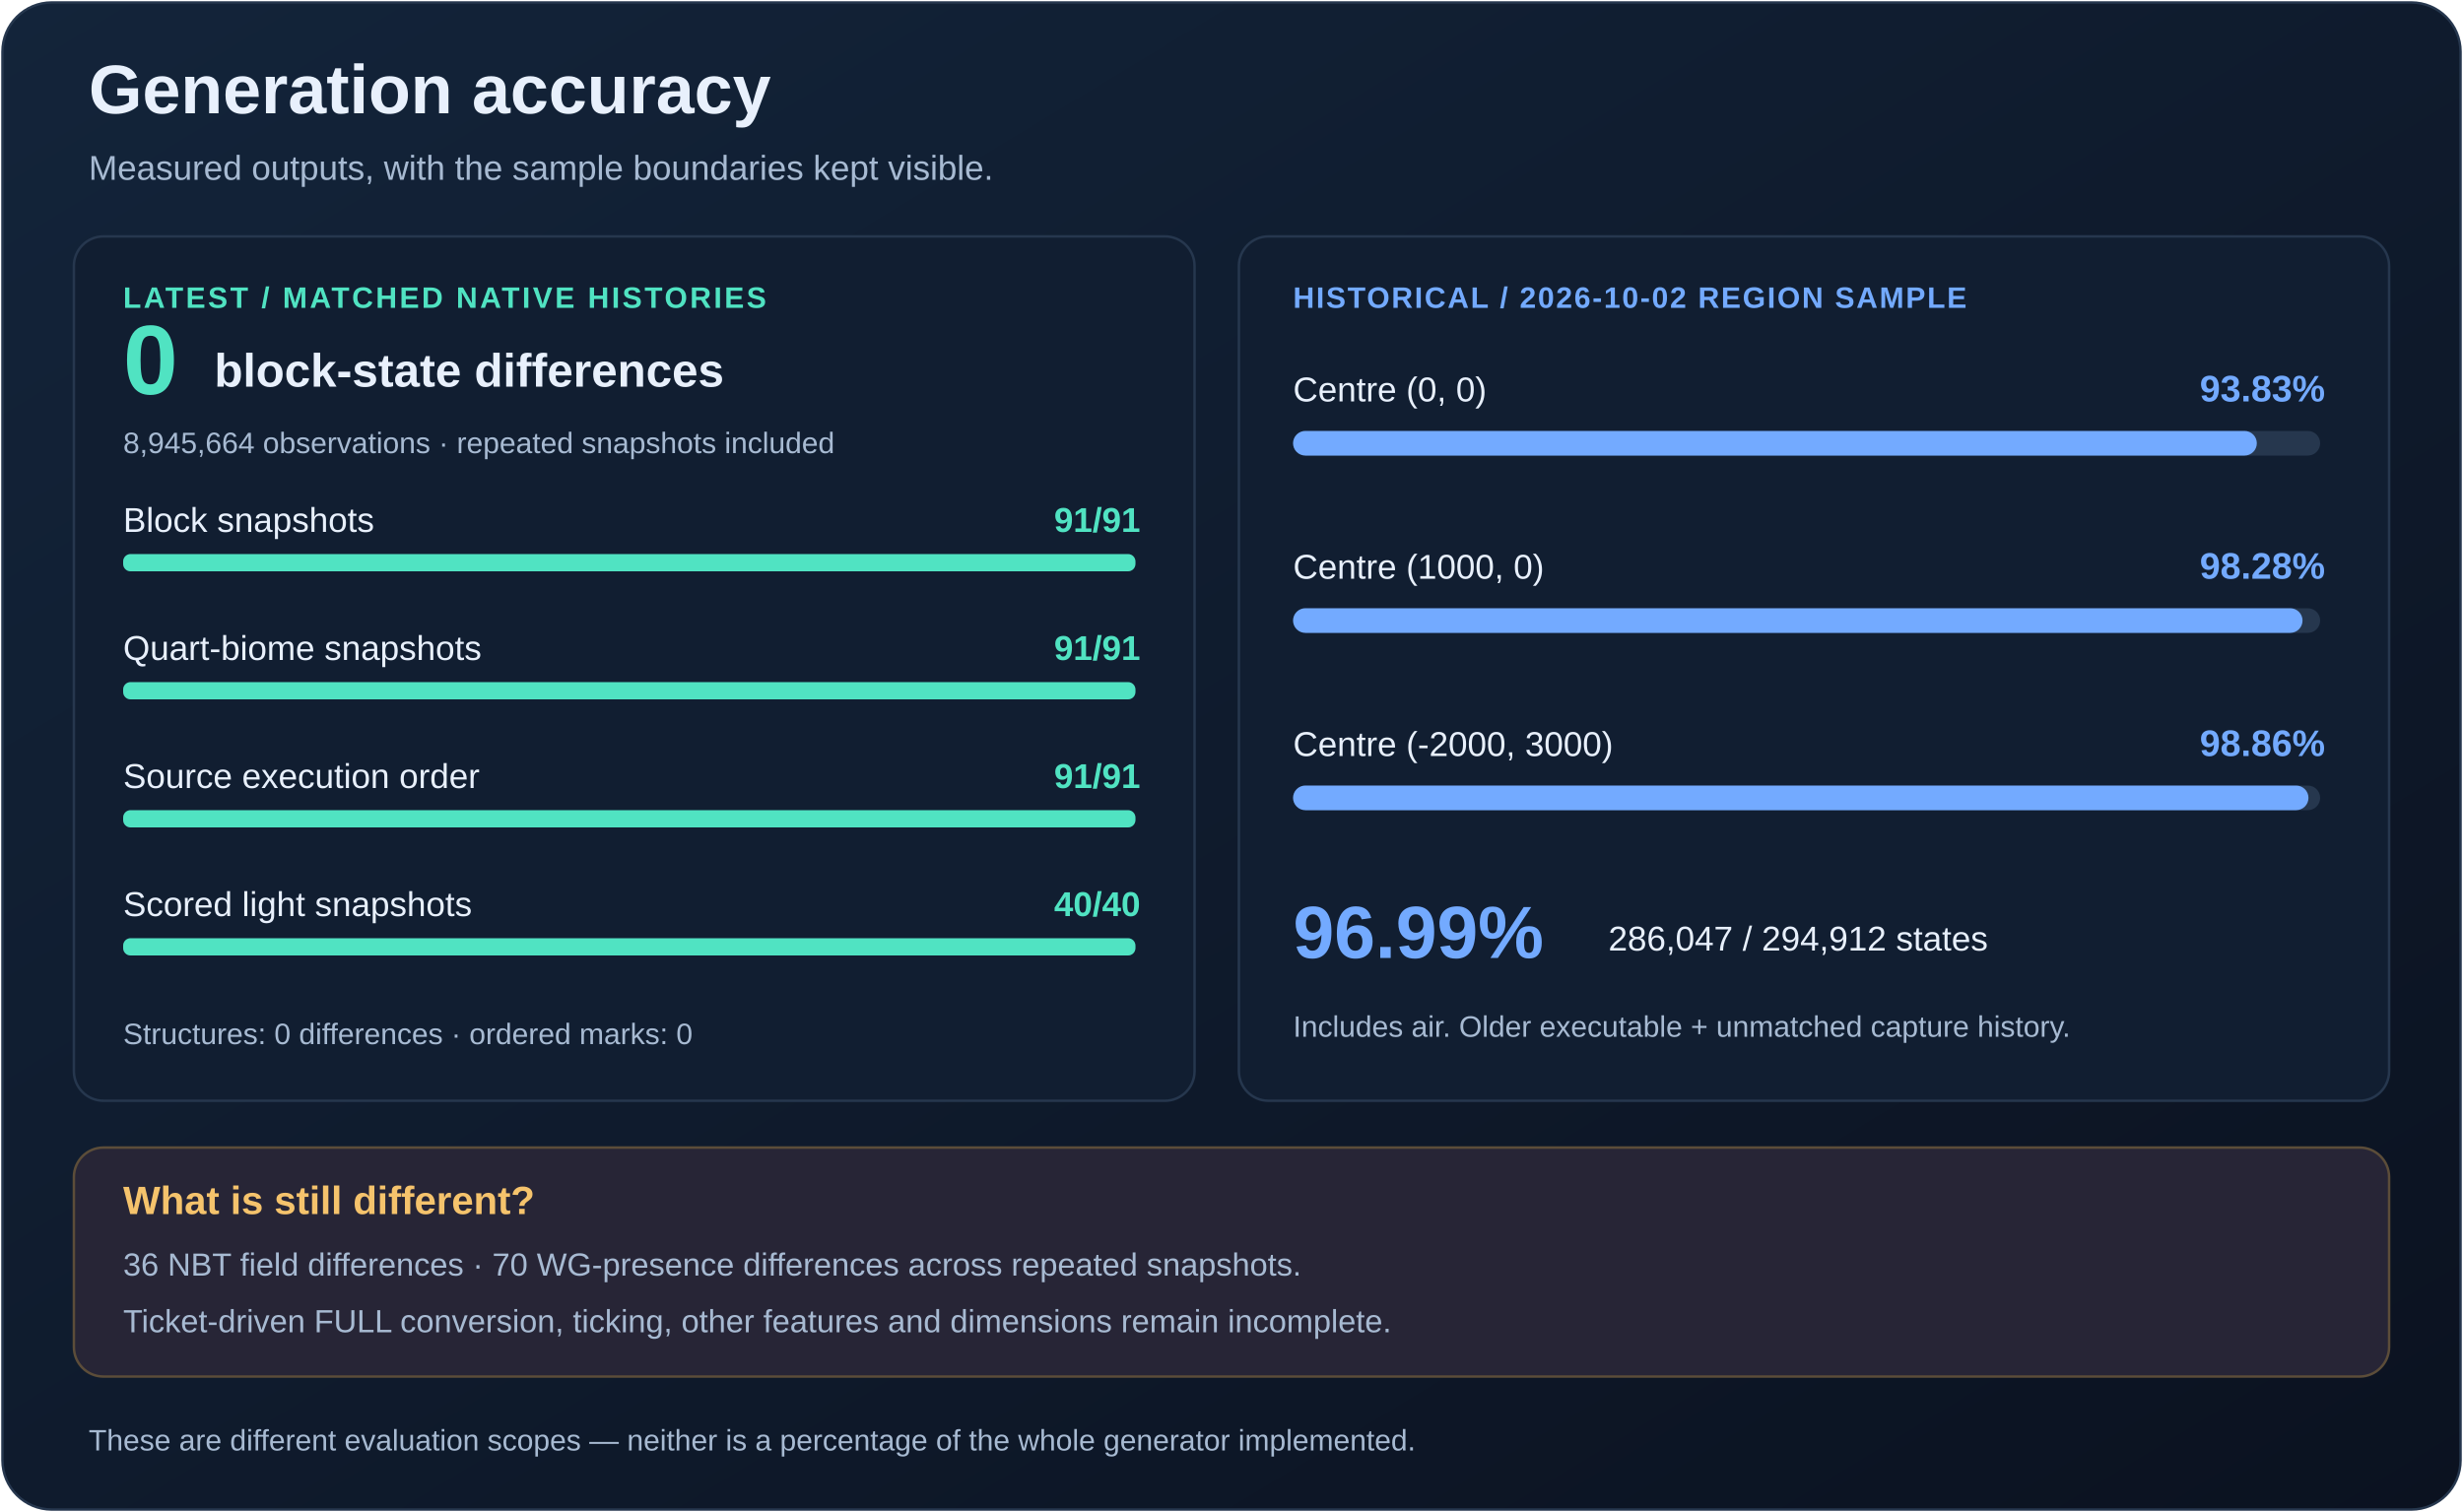
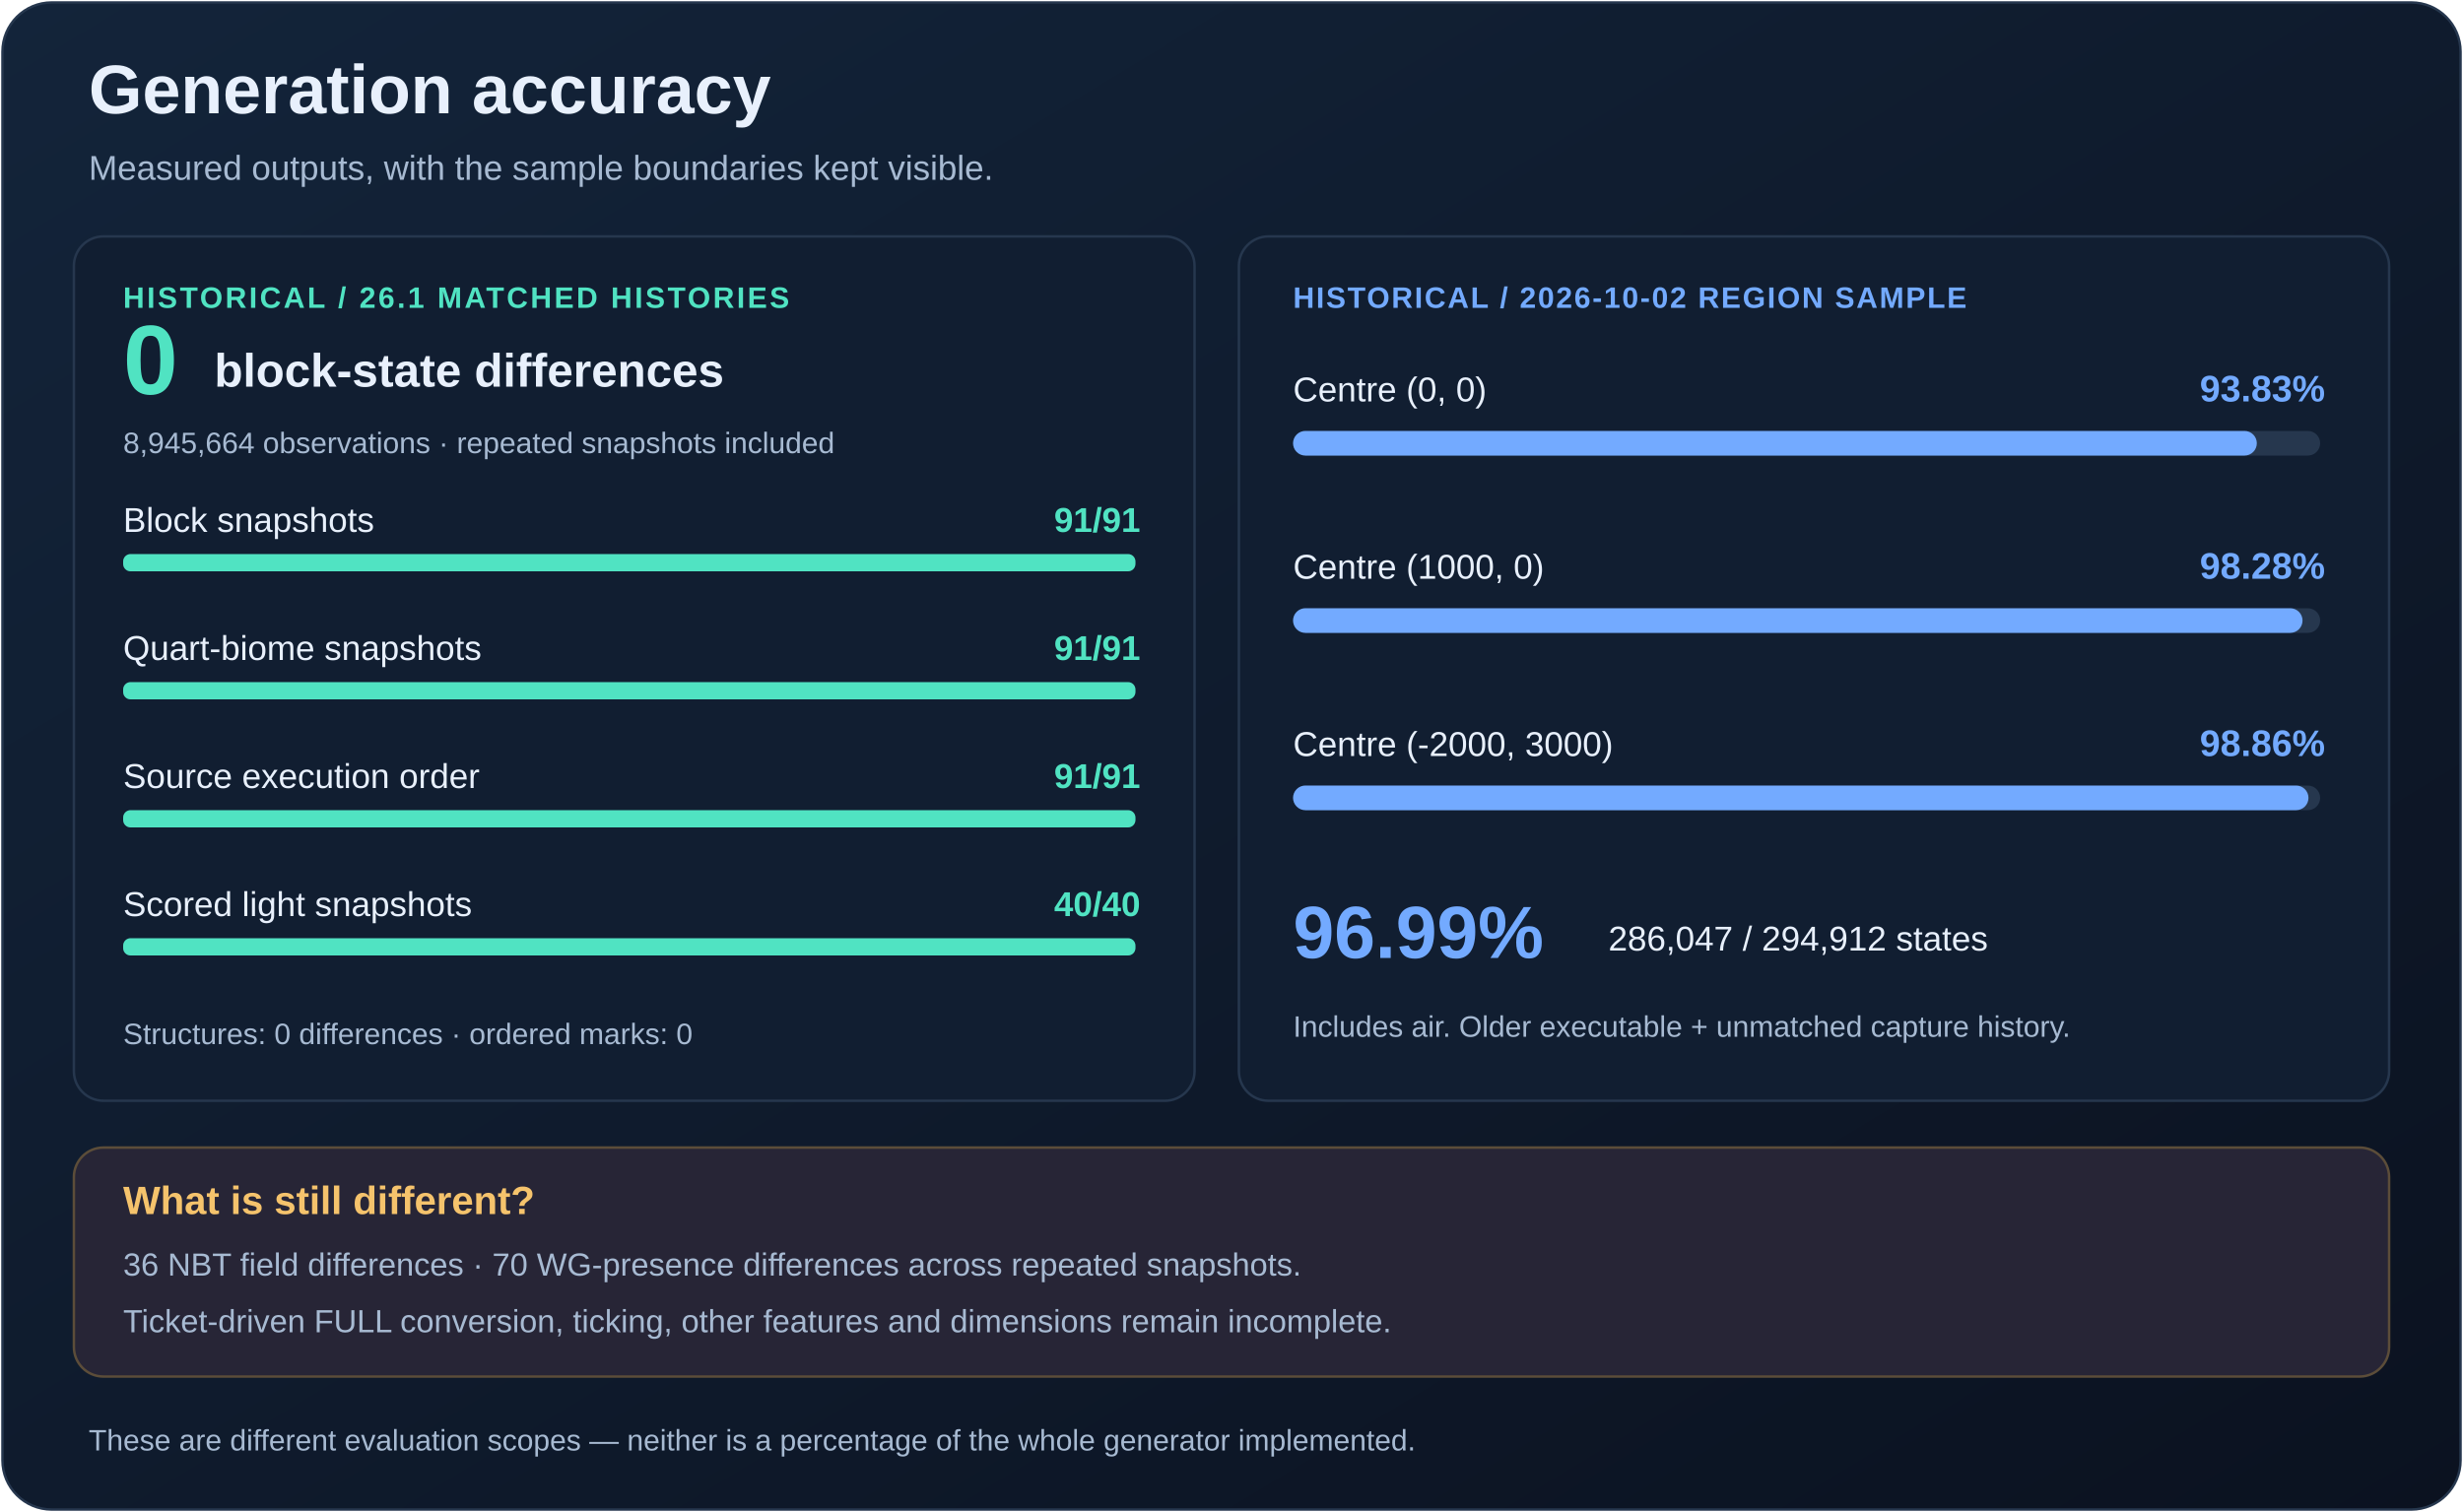
<svg xmlns="http://www.w3.org/2000/svg" width="1000" height="614" viewBox="0 0 1000 614" role="img" aria-labelledby="title desc">
  <defs>
    <linearGradient id="background" x1="0" y1="0" x2="1" y2="1">
      <stop stop-color="#13243a" />
      <stop offset="1" stop-color="#0b1220" />
    </linearGradient>
    <pattern id="grid" width="32" height="32" patternUnits="userSpaceOnUse">
      <path d="M32,0 H0 V32" fill="none" stroke="#547294" stroke-opacity=".12" />
    </pattern>
  </defs>
  <g font-family="Segoe UI, Ubuntu, Arial, sans-serif">
    <rect x="1" y="1" width="998" height="612" rx="20" fill="url(#background)" stroke="#26374e" />
    <text x="36" y="46" font-size="28" fill="#e8f0fc" font-weight="650" text-anchor="start">Generation accuracy</text>
    <text x="36" y="73" font-size="14" fill="#a7bad2" font-weight="400" text-anchor="start">Measured outputs, with the sample boundaries kept visible.</text>
    <rect x="30" y="96" width="455" height="351" rx="12" fill="#111e31" stroke="#26374e" />
    <rect x="503" y="96" width="467" height="351" rx="12" fill="#111e31" stroke="#26374e" />
-     <text x="50" y="125" font-size="12" fill="#50e3c2" font-weight="600" text-anchor="start" letter-spacing="1">LATEST / MATCHED NATIVE HISTORIES</text>
+     <text x="50" y="125" font-size="12" fill="#50e3c2" font-weight="600" text-anchor="start" letter-spacing="1">HISTORICAL / 26.1 MATCHED HISTORIES</text>
    <text x="50" y="160" font-size="40" fill="#50e3c2" font-weight="700" text-anchor="start">0</text>
    <text x="87" y="157" font-size="19" fill="#e8f0fc" font-weight="600" text-anchor="start">block-state differences</text>
    <text x="50" y="184" font-size="12" fill="#a7bad2" font-weight="400" text-anchor="start">8,945,664 observations · repeated snapshots included</text>
    <text x="50" y="216" font-size="14" fill="#e8f0fc" font-weight="400" text-anchor="start">Block snapshots</text>
    <text x="463" y="216" font-size="14" fill="#50e3c2" font-weight="600" text-anchor="end">91/91</text>
    <rect x="50" y="225" width="411" height="7" rx="3" fill="#26374e" stroke="none" />
    <rect x="50" y="225" width="411.0" height="7" rx="3" fill="#50e3c2" stroke="none" />
    <text x="50" y="268" font-size="14" fill="#e8f0fc" font-weight="400" text-anchor="start">Quart-biome snapshots</text>
    <text x="463" y="268" font-size="14" fill="#50e3c2" font-weight="600" text-anchor="end">91/91</text>
    <rect x="50" y="277" width="411" height="7" rx="3" fill="#26374e" stroke="none" />
    <rect x="50" y="277" width="411.0" height="7" rx="3" fill="#50e3c2" stroke="none" />
    <text x="50" y="320" font-size="14" fill="#e8f0fc" font-weight="400" text-anchor="start">Source execution order</text>
    <text x="463" y="320" font-size="14" fill="#50e3c2" font-weight="600" text-anchor="end">91/91</text>
    <rect x="50" y="329" width="411" height="7" rx="3" fill="#26374e" stroke="none" />
    <rect x="50" y="329" width="411.0" height="7" rx="3" fill="#50e3c2" stroke="none" />
    <text x="50" y="372" font-size="14" fill="#e8f0fc" font-weight="400" text-anchor="start">Scored light snapshots</text>
    <text x="463" y="372" font-size="14" fill="#50e3c2" font-weight="600" text-anchor="end">40/40</text>
    <rect x="50" y="381" width="411" height="7" rx="3" fill="#26374e" stroke="none" />
    <rect x="50" y="381" width="411.0" height="7" rx="3" fill="#50e3c2" stroke="none" />
    <text x="50" y="424" font-size="12" fill="#a7bad2" font-weight="400" text-anchor="start">Structures: 0 differences · ordered marks: 0</text>
    <text x="525" y="125" font-size="12" fill="#73aaff" font-weight="600" text-anchor="start" letter-spacing=".7">HISTORICAL / 2026-10-02 REGION SAMPLE</text>
    <text x="525" y="163" font-size="14" fill="#e8f0fc" font-weight="400" text-anchor="start">Centre (0, 0)</text>
    <text x="944" y="163" font-size="15" fill="#73aaff" font-weight="600" text-anchor="end">93.83%</text>
    <rect x="525" y="175" width="417" height="10" rx="5" fill="#26374e" stroke="none" />
    <rect x="525" y="175" width="391.29" height="10" rx="5" fill="#73aaff" stroke="none" />
    <text x="525" y="235" font-size="14" fill="#e8f0fc" font-weight="400" text-anchor="start">Centre (1000, 0)</text>
    <text x="944" y="235" font-size="15" fill="#73aaff" font-weight="600" text-anchor="end">98.28%</text>
    <rect x="525" y="247" width="417" height="10" rx="5" fill="#26374e" stroke="none" />
    <rect x="525" y="247" width="409.85" height="10" rx="5" fill="#73aaff" stroke="none" />
    <text x="525" y="307" font-size="14" fill="#e8f0fc" font-weight="400" text-anchor="start">Centre (-2000, 3000)</text>
    <text x="944" y="307" font-size="15" fill="#73aaff" font-weight="600" text-anchor="end">98.86%</text>
    <rect x="525" y="319" width="417" height="10" rx="5" fill="#26374e" stroke="none" />
    <rect x="525" y="319" width="412.26" height="10" rx="5" fill="#73aaff" stroke="none" />
    <text x="525" y="389" font-size="30" fill="#73aaff" font-weight="700" text-anchor="start">96.99%</text>
    <text x="653" y="386" font-size="14" fill="#e8f0fc" font-weight="400" text-anchor="start">286,047 / 294,912 states</text>
    <text x="525" y="421" font-size="12" fill="#a7bad2" font-weight="400" text-anchor="start">Includes air. Older executable + unmatched capture history.</text>
    <rect x="30" y="466" width="940" height="93" rx="12" fill="#272536" stroke="#5c4d39" />
    <text x="50" y="493" font-size="16" fill="#f5c36c" font-weight="650" text-anchor="start">What is still different?</text>
    <text x="50" y="518" font-size="13" fill="#a7bad2" font-weight="400" text-anchor="start">36 NBT field differences · 70 WG-presence differences across repeated snapshots.</text>
    <text x="50" y="541" font-size="13" fill="#a7bad2" font-weight="400" text-anchor="start">Ticket-driven FULL conversion, ticking, other features and dimensions remain incomplete.</text>
    <text x="36" y="589" font-size="12" fill="#a7bad2" font-weight="400" text-anchor="start">These are different evaluation scopes — neither is a percentage of the whole generator implemented.</text>
  </g>
</svg>
